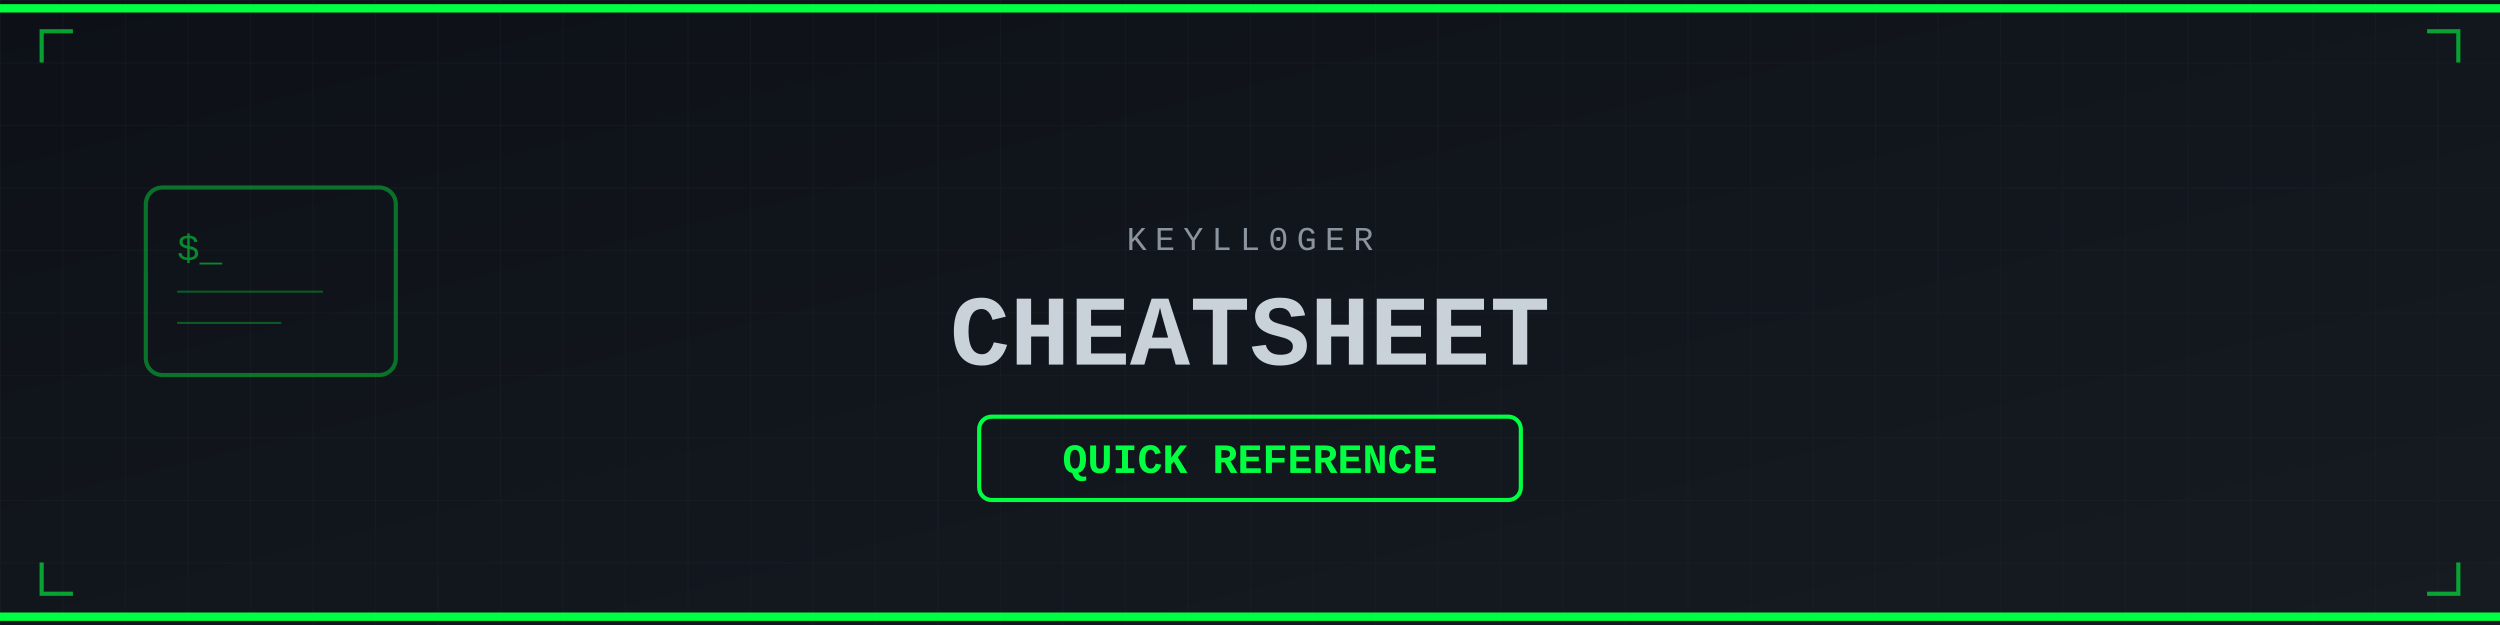
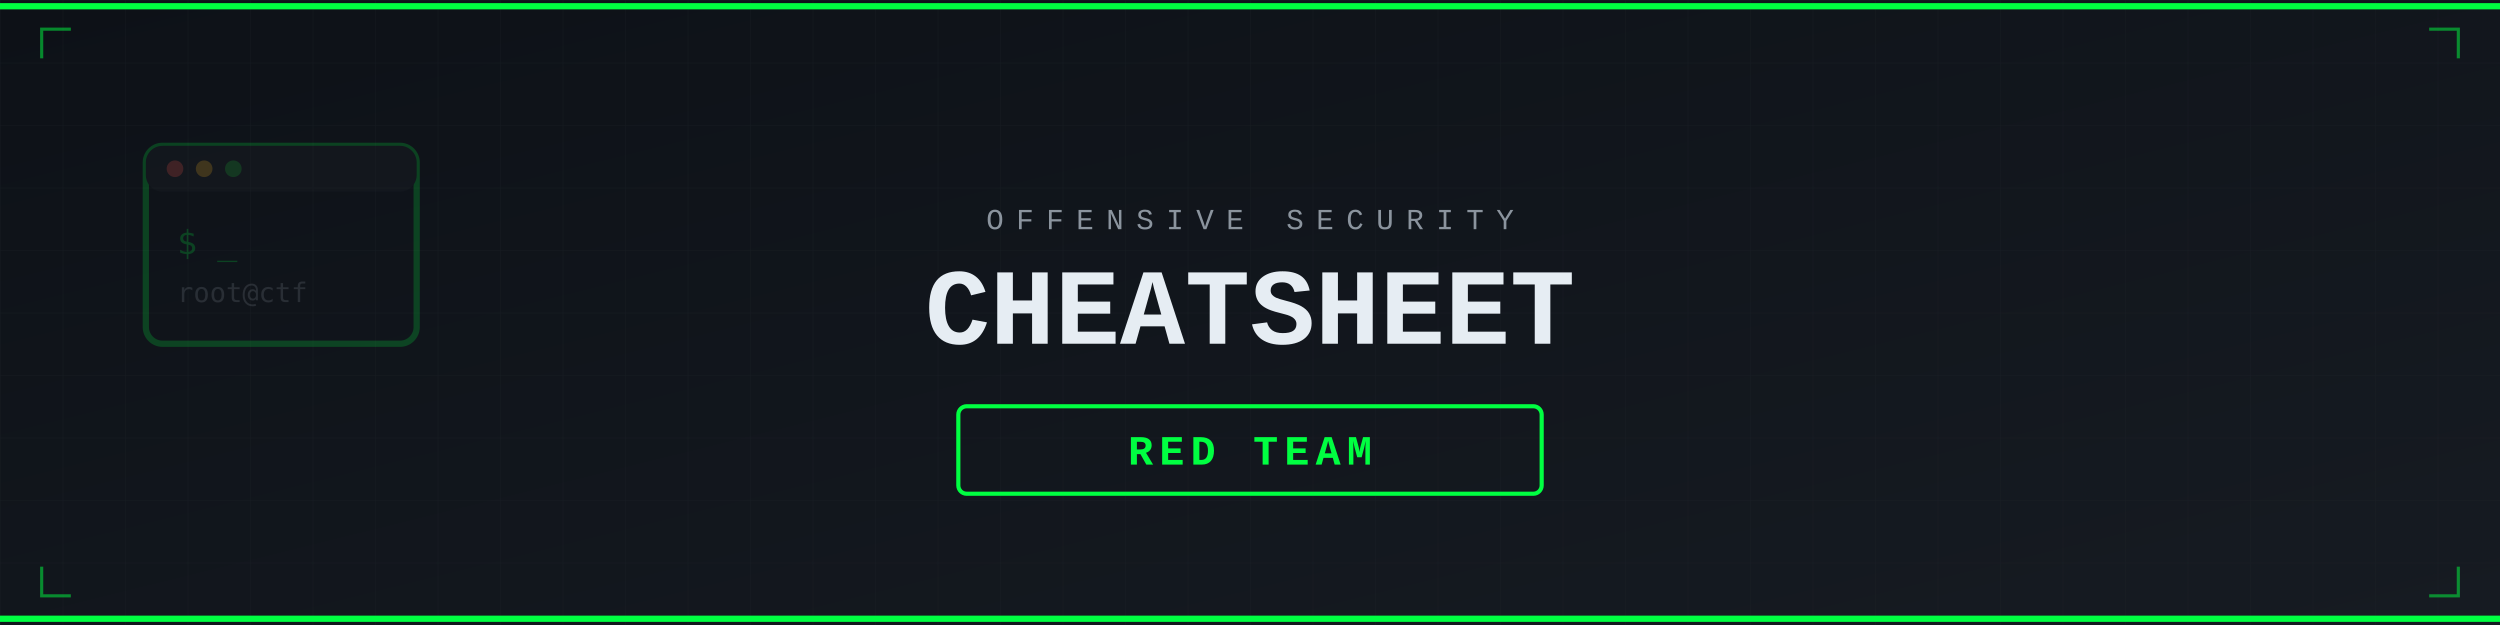
<svg xmlns="http://www.w3.org/2000/svg" viewBox="0 0 1200 300" width="1200" height="300">
  <defs>
    <linearGradient id="bg" x1="0%" y1="0%" x2="100%" y2="100%">
      <stop offset="0%" style="stop-color:#0d1117" />
      <stop offset="100%" style="stop-color:#161b22" />
    </linearGradient>
    <pattern id="grid" width="30" height="30" patternUnits="userSpaceOnUse">
      <path d="M 30 0 L 0 0 0 30" fill="none" stroke="#21262d" stroke-width="0.5" />
    </pattern>
  </defs>
  <rect width="1200" height="300" fill="url(#bg)" />
-   <rect width="1200" height="300" fill="url(#grid)" opacity="0.5" />
-   <line x1="0" y1="4" x2="1200" y2="4" stroke="#00ff41" stroke-width="4" />
-   <line x1="0" y1="296" x2="1200" y2="296" stroke="#00ff41" stroke-width="4" />
-   <g transform="translate(70, 90)">
-     <rect x="0" y="0" width="120" height="90" rx="8" fill="none" stroke="#00ff41" stroke-width="2" opacity="0.4" />
-     <text x="15" y="35" font-family="'Courier New', monospace" font-size="18" fill="#00ff41" opacity="0.5">$_</text>
-     <line x1="15" y1="50" x2="85" y2="50" stroke="#00ff41" stroke-width="1" opacity="0.3" />
-     <line x1="15" y1="65" x2="65" y2="65" stroke="#00ff41" stroke-width="1" opacity="0.3" />
+   <rect width="1200" height="300" fill="url(#grid)" opacity="0.4" />
+   <line x1="0" y1="3" x2="1200" y2="3" stroke="#00ff41" stroke-width="3" />
+   <line x1="0" y1="297" x2="1200" y2="297" stroke="#00ff41" stroke-width="3" />
+   <g transform="translate(70, 70)" opacity="0.2">
+     <rect x="0" y="0" width="130" height="95" rx="8" fill="none" stroke="#00ff41" stroke-width="3" />
+     <rect x="0" y="0" width="130" height="22" rx="8" fill="#21262d" />
+     <circle cx="14" cy="11" r="4" fill="#ff5f57" />
+     <circle cx="28" cy="11" r="4" fill="#febc2e" />
+     <circle cx="42" cy="11" r="4" fill="#28c840" />
+     <text x="15" y="52" font-family="monospace" font-size="16" fill="#00ff41">$ _</text>
+     <text x="15" y="75" font-family="monospace" font-size="13" fill="#8b949e">root@ctf</text>
  </g>
-   <text x="600" y="120" font-family="'Courier New', monospace" font-size="16" fill="#8b949e" text-anchor="middle" letter-spacing="4">KEYLL0GER</text>
-   <text x="600" y="175" font-family="'Courier New', monospace" font-size="48" fill="#c9d1d9" text-anchor="middle" font-weight="bold">CHEATSHEET</text>
-   <rect x="470" y="200" width="260" height="40" rx="6" fill="none" stroke="#00ff41" stroke-width="2" />
-   <text x="600" y="227" font-family="'Courier New', monospace" font-size="20" fill="#00ff41" text-anchor="middle" font-weight="bold">QUICK REFERENCE</text>
-   <path d="M 20 30 L 20 15 L 35 15" fill="none" stroke="#00ff41" stroke-width="2" opacity="0.6" />
-   <path d="M 1180 30 L 1180 15 L 1165 15" fill="none" stroke="#00ff41" stroke-width="2" opacity="0.6" />
-   <path d="M 20 270 L 20 285 L 35 285" fill="none" stroke="#00ff41" stroke-width="2" opacity="0.6" />
-   <path d="M 1180 270 L 1180 285 L 1165 285" fill="none" stroke="#00ff41" stroke-width="2" opacity="0.6" />
+   <text x="600" y="110" font-family="'Courier New', monospace" font-size="14" fill="#8b949e" text-anchor="middle" letter-spacing="6">OFFENSIVE SECURITY</text>
+   <text x="600" y="165" font-family="'Courier New', monospace" font-size="52" fill="#e6edf3" text-anchor="middle" font-weight="bold">CHEATSHEET</text>
+   <rect x="460" y="195" width="280" height="42" rx="4" fill="none" stroke="#00ff41" stroke-width="2" />
+   <text x="600" y="223" font-family="'Courier New', monospace" font-size="20" fill="#00ff41" text-anchor="middle" font-weight="bold" letter-spacing="3">RED TEAM</text>
+   <path d="M 20 28 L 20 14 L 34 14" fill="none" stroke="#00ff41" stroke-width="1.5" opacity="0.5" />
+   <path d="M 1180 28 L 1180 14 L 1166 14" fill="none" stroke="#00ff41" stroke-width="1.5" opacity="0.5" />
+   <path d="M 20 272 L 20 286 L 34 286" fill="none" stroke="#00ff41" stroke-width="1.5" opacity="0.5" />
+   <path d="M 1180 272 L 1180 286 L 1166 286" fill="none" stroke="#00ff41" stroke-width="1.5" opacity="0.5" />
</svg>
